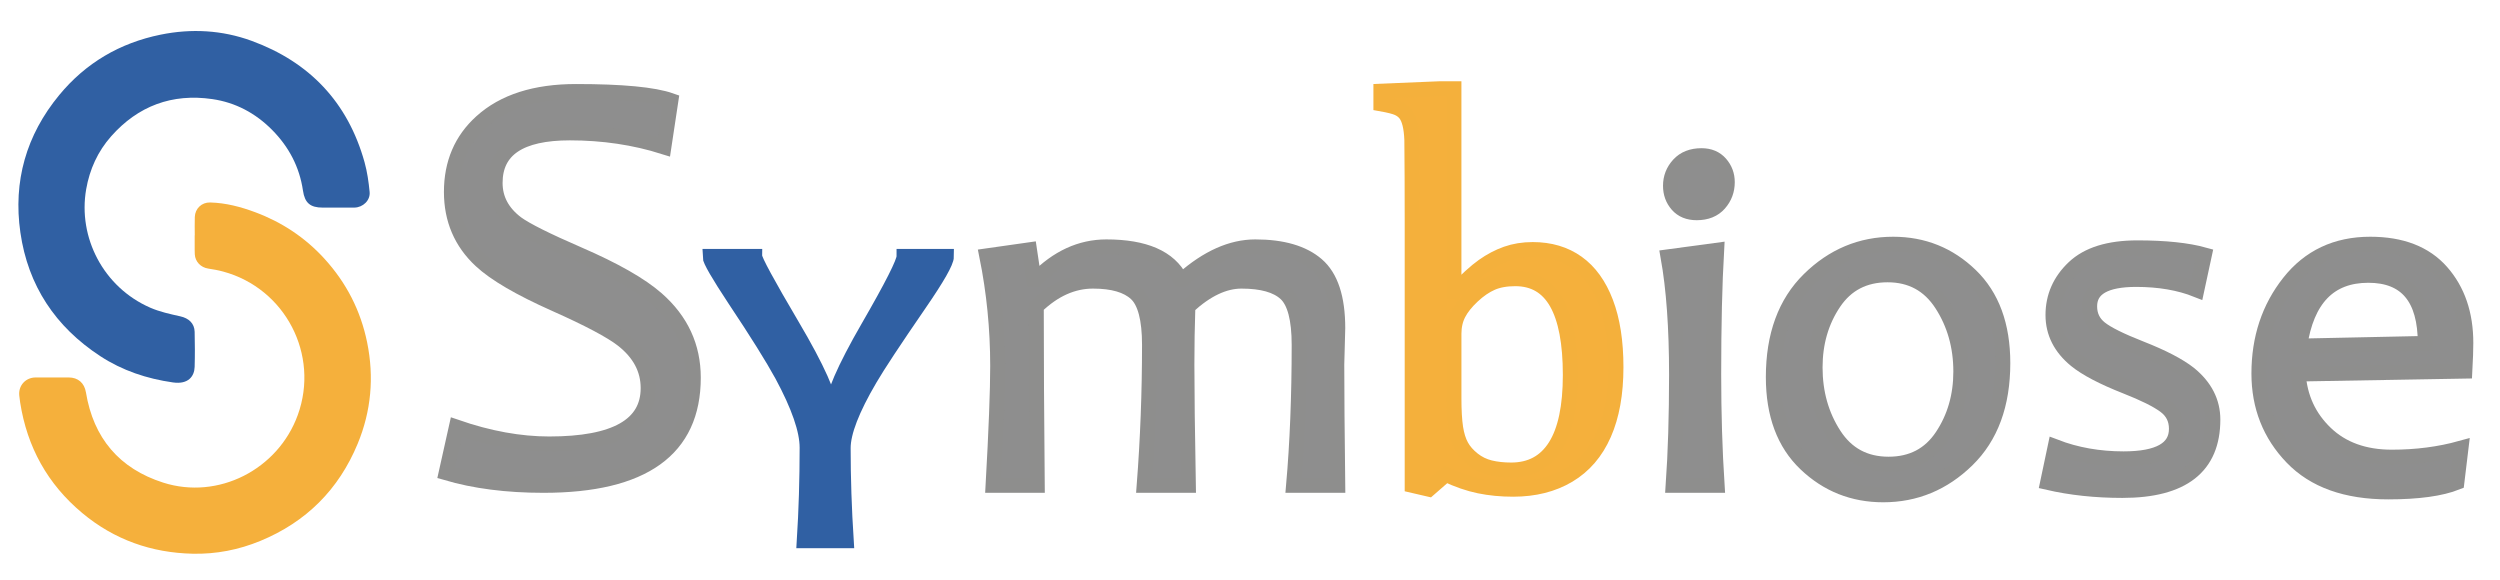
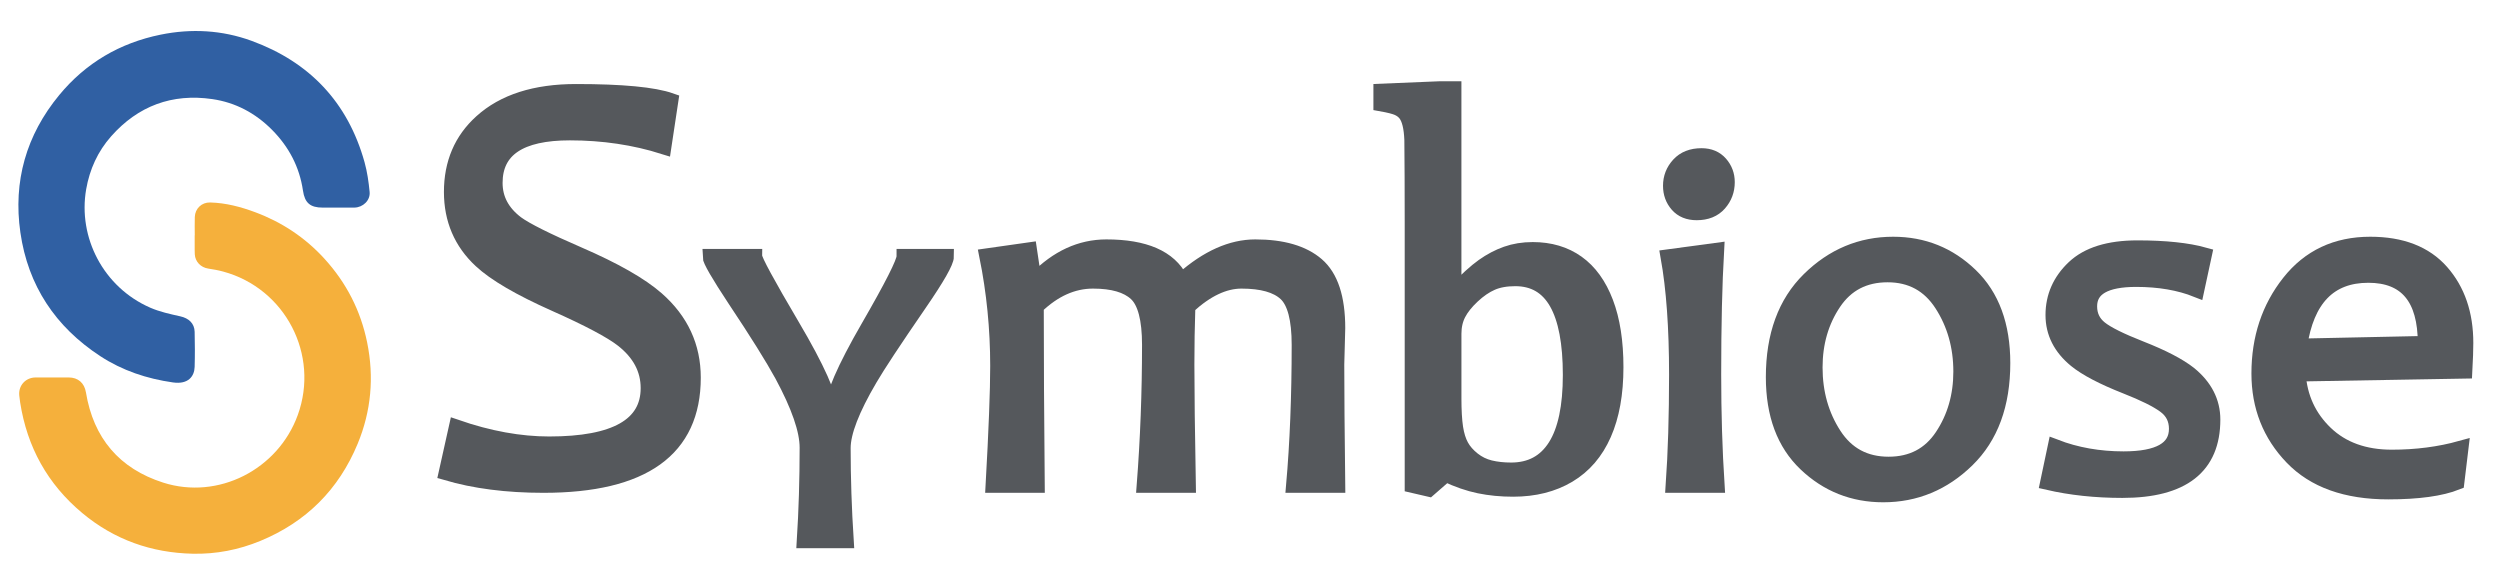
<svg xmlns="http://www.w3.org/2000/svg" version="1.1" id="Layer_1" x="0px" y="0px" width="500px" height="116px" viewBox="0 0 500 116" enable-background="new 0 0 500 116" xml:space="preserve">
  <g>
    <path fill-rule="evenodd" clip-rule="evenodd" fill="#3060A3" d="M67.282,41.522c-0.915,0-1.829,0-2.743,0   c-2.499,0-3.585-0.947-3.944-3.391c-0.698-4.749-2.823-8.774-6.193-12.169c-3.318-3.344-7.319-5.471-11.946-6.143   c-8.033-1.166-14.834,1.354-20.227,7.444c-2.679,3.025-4.304,6.615-4.995,10.586c-1.673,9.626,3.43,19.587,12.813,23.688   c1.9,0.83,3.988,1.278,6.028,1.734c1.667,0.371,2.816,1.4,2.854,3.094c0.052,2.341,0.072,4.687-0.001,7.027   c-0.057,1.831-1.235,3.537-4.341,3.094c-5.21-0.744-10.114-2.365-14.539-5.262C11.071,65.351,5.601,57.113,4.076,46.5   c-1.471-10.24,1.162-19.479,7.771-27.488c5.303-6.426,12.117-10.414,20.261-12.078c6.158-1.258,12.304-0.92,18.184,1.224   C61.896,12.39,69.57,20.459,72.909,32.44c0.539,1.931,0.824,3.953,1.017,5.953c0.163,1.683-1.337,3.097-3.043,3.125   C69.682,41.539,68.482,41.522,67.282,41.522z" />
    <path fill-rule="evenodd" clip-rule="evenodd" fill="#F5B03C" d="M38.953,47.082c0-1.228-0.035-2.458,0.008-3.686   c0.06-1.684,1.376-2.943,3.063-2.901c3.131,0.078,6.134,0.874,9.036,1.956c5.339,1.993,9.984,5.07,13.84,9.305   c4.374,4.801,7.233,10.372,8.529,16.73c1.414,6.938,0.811,13.729-1.893,20.261c-3.788,9.15-10.295,15.653-19.473,19.437   c-4.316,1.78-8.837,2.66-13.485,2.561c-8.283-0.177-15.726-2.796-22.13-8.141c-6.94-5.792-11.024-13.198-12.417-22.11   c-0.07-0.45-0.122-0.903-0.173-1.356c-0.225-1.998,1.24-3.637,3.272-3.646c2.2-0.008,4.4-0.003,6.6-0.001   c1.89,0.001,3.15,1.111,3.457,2.978c1.501,9.145,6.68,15.258,15.464,18.059c10.99,3.503,22.941-2.609,26.901-13.517   c4.383-12.074-2.5-25.331-14.916-28.697c-0.981-0.266-1.991-0.447-2.997-0.6c-1.484-0.225-2.602-1.37-2.681-2.86   c-0.033-0.626-0.019-1.256-0.022-1.884c-0.003-0.629-0.001-1.259-0.001-1.887C38.942,47.082,38.948,47.082,38.953,47.082z" />
  </g>
  <g>
-     <path fill="#3060A3" stroke="#3060A3" stroke-width="3" stroke-miterlimit="10" d="M189.281,51.29c0,1.075-1.79,4.221-5.37,9.43   c-5.064,7.363-8.368,12.369-9.91,15.019c-3.58,6.082-5.371,10.711-5.371,13.882c0,5.997,0.205,12.167,0.612,18.513h-8.382   c0.378-6.026,0.567-12.225,0.567-18.6c0-3.493-1.674-8.338-5.021-14.538c-1.892-3.462-5.021-8.469-9.387-15.018   c-3.347-5.065-5.021-7.959-5.021-8.688h8.95c0,0.756,2.511,5.391,7.531,13.904c5.021,8.513,7.531,14.138,7.531,16.875h0.437   c0-2.765,2.394-8.295,7.182-16.59s7.182-13.025,7.182-14.189H189.281z" />
-     <path fill="#F5B03C" stroke="#F4B03C" stroke-width="3" stroke-miterlimit="10" d="M290.785,58.307l0.193,0.048   c2.264-2.36,4.146-4.075,5.652-5.143c1.504-1.066,3.055-1.883,4.656-2.449c1.6-0.565,3.355-0.849,5.264-0.849   c3.459,0,6.428,0.881,8.9,2.644c2.475,1.763,4.383,4.406,5.725,7.932c1.342,3.524,2.014,7.842,2.014,12.952   c0,5.271-0.801,9.726-2.402,13.363c-1.6,3.639-3.961,6.387-7.082,8.247c-3.121,1.859-6.814,2.789-11.084,2.789   c-2.393,0-4.65-0.219-6.768-0.655c-2.119-0.437-4.342-1.204-6.67-2.305l-3.395,2.96l-3.348-0.776V44.336   c0-3.105-0.023-15.168-0.072-16.396s-0.178-2.271-0.389-3.128c-0.211-0.857-0.502-1.528-0.873-2.014s-0.873-0.873-1.504-1.165   c-0.631-0.29-1.77-0.581-3.42-0.872v-2.522l11.74-0.485h2.861V58.307z M290.785,79.602c0,2.489,0.113,4.471,0.338,5.942   c0.227,1.471,0.607,2.691,1.141,3.662c0.533,0.97,1.311,1.859,2.33,2.667c1.018,0.81,2.158,1.367,3.418,1.674   c1.262,0.308,2.67,0.461,4.221,0.461c3.881,0,6.824-1.584,8.828-4.754c2.006-3.169,3.008-7.923,3.008-14.261   c0-6.403-0.914-11.214-2.74-14.432s-4.584-4.826-8.27-4.826c-1.844,0-3.414,0.283-4.707,0.849   c-1.293,0.566-2.578,1.447-3.855,2.645c-1.277,1.195-2.217,2.377-2.814,3.541s-0.896,2.489-0.896,3.977V79.602z" />
+     <path fill="#55585C" stroke="#55585C" stroke-width="3" stroke-miterlimit="10" d="M189.281,51.29c0,1.075-1.79,4.221-5.37,9.43   c-5.064,7.363-8.368,12.369-9.91,15.019c-3.58,6.082-5.371,10.711-5.371,13.882c0,5.997,0.205,12.167,0.612,18.513h-8.382   c0.378-6.026,0.567-12.225,0.567-18.6c0-3.493-1.674-8.338-5.021-14.538c-1.892-3.462-5.021-8.469-9.387-15.018   c-3.347-5.065-5.021-7.959-5.021-8.688h8.95c0,0.756,2.511,5.391,7.531,13.904c5.021,8.513,7.531,14.138,7.531,16.875h0.437   c0-2.765,2.394-8.295,7.182-16.59s7.182-13.025,7.182-14.189H189.281z" />
+     <path fill="#55585C" stroke="#55585C" stroke-width="3" stroke-miterlimit="10" d="M290.785,58.307l0.193,0.048   c2.264-2.36,4.146-4.075,5.652-5.143c1.504-1.066,3.055-1.883,4.656-2.449c1.6-0.565,3.355-0.849,5.264-0.849   c3.459,0,6.428,0.881,8.9,2.644c2.475,1.763,4.383,4.406,5.725,7.932c1.342,3.524,2.014,7.842,2.014,12.952   c0,5.271-0.801,9.726-2.402,13.363c-1.6,3.639-3.961,6.387-7.082,8.247c-3.121,1.859-6.814,2.789-11.084,2.789   c-2.393,0-4.65-0.219-6.768-0.655c-2.119-0.437-4.342-1.204-6.67-2.305l-3.395,2.96l-3.348-0.776V44.336   c0-3.105-0.023-15.168-0.072-16.396s-0.178-2.271-0.389-3.128c-0.211-0.857-0.502-1.528-0.873-2.014s-0.873-0.873-1.504-1.165   c-0.631-0.29-1.77-0.581-3.42-0.872v-2.522l11.74-0.485h2.861V58.307z M290.785,79.602c0,2.489,0.113,4.471,0.338,5.942   c0.227,1.471,0.607,2.691,1.141,3.662c0.533,0.97,1.311,1.859,2.33,2.667c1.018,0.81,2.158,1.367,3.418,1.674   c1.262,0.308,2.67,0.461,4.221,0.461c3.881,0,6.824-1.584,8.828-4.754c2.006-3.169,3.008-7.923,3.008-14.261   c0-6.403-0.914-11.214-2.74-14.432s-4.584-4.826-8.27-4.826c-1.844,0-3.414,0.283-4.707,0.849   c-1.293,0.566-2.578,1.447-3.855,2.645c-1.277,1.195-2.217,2.377-2.814,3.541s-0.896,2.489-0.896,3.977V79.602z" />
    <g>
      <g>
        <g>
          <g>
-             <path fill="#8E8E8E" d="M138.656,75.527c0,14.357-9.993,21.537-29.978,21.537c-7.294,0-13.776-0.835-19.442-2.503l2.037-9.14       c6.521,2.252,12.709,3.375,18.569,3.375c13.194,0,19.792-3.725,19.792-11.175c0-3.765-1.706-6.985-5.122-9.663       c-2.29-1.784-6.791-4.171-13.505-7.159c-7.062-3.145-12.01-6.034-14.844-8.675c-3.919-3.646-5.877-8.227-5.877-13.736       c0-5.743,1.997-10.421,5.995-14.028c4.462-4.037,10.769-6.054,18.918-6.054c9.237,0,15.561,0.601,18.977,1.804l-1.397,9.256       c-5.899-1.863-12.167-2.795-18.803-2.795c-9.972,0-14.958,3.337-14.958,10.013c0,3.22,1.435,5.918,4.307,8.091       c1.861,1.358,5.977,3.416,12.339,6.172c7.258,3.142,12.497,6.129,15.717,8.963C136.23,64.079,138.656,69.317,138.656,75.527z" />
+             <path fill="#55585C" d="M138.656,75.527c0,14.357-9.993,21.537-29.978,21.537c-7.294,0-13.776-0.835-19.442-2.503l2.037-9.14       c6.521,2.252,12.709,3.375,18.569,3.375c13.194,0,19.792-3.725,19.792-11.175c0-3.765-1.706-6.985-5.122-9.663       c-2.29-1.784-6.791-4.171-13.505-7.159c-7.062-3.145-12.01-6.034-14.844-8.675c-3.919-3.646-5.877-8.227-5.877-13.736       c0-5.743,1.997-10.421,5.995-14.028c4.462-4.037,10.769-6.054,18.918-6.054c9.237,0,15.561,0.601,18.977,1.804l-1.397,9.256       c-5.899-1.863-12.167-2.795-18.803-2.795c-9.972,0-14.958,3.337-14.958,10.013c0,3.22,1.435,5.918,4.307,8.091       c1.861,1.358,5.977,3.416,12.339,6.172c7.258,3.142,12.497,6.129,15.717,8.963C136.23,64.079,138.656,69.317,138.656,75.527z" />
          </g>
          <g>
-             <path fill="none" stroke="#8E8E8D" stroke-width="3" stroke-miterlimit="10" d="M138.656,75.527       c0,14.357-9.993,21.537-29.978,21.537c-7.294,0-13.776-0.835-19.442-2.503l2.037-9.14c6.521,2.252,12.709,3.375,18.569,3.375       c13.194,0,19.792-3.725,19.792-11.175c0-3.765-1.706-6.985-5.122-9.663c-2.29-1.784-6.791-4.171-13.505-7.159       c-7.062-3.145-12.01-6.034-14.844-8.675c-3.919-3.646-5.877-8.227-5.877-13.736c0-5.743,1.997-10.421,5.995-14.028       c4.462-4.037,10.769-6.054,18.918-6.054c9.237,0,15.561,0.601,18.977,1.804l-1.397,9.256       c-5.899-1.863-12.167-2.795-18.803-2.795c-9.972,0-14.958,3.337-14.958,10.013c0,3.22,1.435,5.918,4.307,8.091       c1.861,1.358,5.977,3.416,12.339,6.172c7.258,3.142,12.497,6.129,15.717,8.963C136.23,64.079,138.656,69.317,138.656,75.527z" />
+             <path fill="none" stroke="#55585C" stroke-width="3" stroke-miterlimit="10" d="M138.656,75.527       c0,14.357-9.993,21.537-29.978,21.537c-7.294,0-13.776-0.835-19.442-2.503l2.037-9.14c6.521,2.252,12.709,3.375,18.569,3.375       c13.194,0,19.792-3.725,19.792-11.175c0-3.765-1.706-6.985-5.122-9.663c-2.29-1.784-6.791-4.171-13.505-7.159       c-7.062-3.145-12.01-6.034-14.844-8.675c-3.919-3.646-5.877-8.227-5.877-13.736c0-5.743,1.997-10.421,5.995-14.028       c4.462-4.037,10.769-6.054,18.918-6.054c9.237,0,15.561,0.601,18.977,1.804l-1.397,9.256       c-5.899-1.863-12.167-2.795-18.803-2.795c-9.972,0-14.958,3.337-14.958,10.013c0,3.22,1.435,5.918,4.307,8.091       c1.861,1.358,5.977,3.416,12.339,6.172c7.258,3.142,12.497,6.129,15.717,8.963C136.23,64.079,138.656,69.317,138.656,75.527z" />
          </g>
        </g>
        <g>
          <g>
-             <path fill="#8E8E8E" d="M259.836,68.978c0-5.174-0.896-8.594-2.691-10.259c-1.795-1.666-4.746-2.499-8.854-2.499       c-3.459,0-7.033,1.698-10.72,5.094c-0.13,3.945-0.194,7.81-0.194,11.594c0,5.4,0.098,13.453,0.291,24.157h-8.828       c0.712-9.217,1.067-18.579,1.067-28.087c0-5.174-0.897-8.594-2.692-10.259c-1.795-1.666-4.665-2.499-8.61-2.499       c-4.042,0-7.826,1.698-11.351,5.094c0,10.251,0.064,22.168,0.193,35.751h-8.828c0.615-10.995,0.922-18.951,0.922-23.866       c0-7.471-0.728-14.811-2.184-22.022l8.538-1.213l0.873,5.869h0.485c4.204-4.302,8.877-6.452,14.019-6.452       c7.665,0,12.597,2.15,14.795,6.452h0.534c4.883-4.302,9.701-6.452,14.456-6.452c5.434,0,9.539,1.197,12.32,3.59       c2.781,2.394,4.172,6.613,4.172,12.661c0,0.614-0.031,1.827-0.096,3.638c-0.066,1.812-0.098,3.024-0.098,3.639       c0,5.4,0.064,13.453,0.193,24.157h-8.828C259.465,88.592,259.836,79.229,259.836,68.978z" />
+             <path fill="#55585C" d="M259.836,68.978c0-5.174-0.896-8.594-2.691-10.259c-1.795-1.666-4.746-2.499-8.854-2.499       c-3.459,0-7.033,1.698-10.72,5.094c-0.13,3.945-0.194,7.81-0.194,11.594c0,5.4,0.098,13.453,0.291,24.157h-8.828       c0.712-9.217,1.067-18.579,1.067-28.087c0-5.174-0.897-8.594-2.692-10.259c-1.795-1.666-4.665-2.499-8.61-2.499       c-4.042,0-7.826,1.698-11.351,5.094c0,10.251,0.064,22.168,0.193,35.751h-8.828c0.615-10.995,0.922-18.951,0.922-23.866       c0-7.471-0.728-14.811-2.184-22.022l8.538-1.213l0.873,5.869h0.485c4.204-4.302,8.877-6.452,14.019-6.452       c7.665,0,12.597,2.15,14.795,6.452h0.534c4.883-4.302,9.701-6.452,14.456-6.452c5.434,0,9.539,1.197,12.32,3.59       c2.781,2.394,4.172,6.613,4.172,12.661c0,0.614-0.031,1.827-0.096,3.638c-0.066,1.812-0.098,3.024-0.098,3.639       c0,5.4,0.064,13.453,0.193,24.157h-8.828C259.465,88.592,259.836,79.229,259.836,68.978z" />
          </g>
          <g>
-             <path fill="none" stroke="#8E8E8D" stroke-width="3" stroke-miterlimit="10" d="M259.836,68.978       c0-5.174-0.896-8.594-2.691-10.259c-1.795-1.666-4.746-2.499-8.854-2.499c-3.459,0-7.033,1.698-10.72,5.094       c-0.13,3.945-0.194,7.81-0.194,11.594c0,5.4,0.098,13.453,0.291,24.157h-8.828c0.712-9.217,1.067-18.579,1.067-28.087       c0-5.174-0.897-8.594-2.692-10.259c-1.795-1.666-4.665-2.499-8.61-2.499c-4.042,0-7.826,1.698-11.351,5.094       c0,10.251,0.064,22.168,0.193,35.751h-8.828c0.615-10.995,0.922-18.951,0.922-23.866c0-7.471-0.728-14.811-2.184-22.022       l8.538-1.213l0.873,5.869h0.485c4.204-4.302,8.877-6.452,14.019-6.452c7.665,0,12.597,2.15,14.795,6.452h0.534       c4.883-4.302,9.701-6.452,14.456-6.452c5.434,0,9.539,1.197,12.32,3.59c2.781,2.394,4.172,6.613,4.172,12.661       c0,0.614-0.031,1.827-0.096,3.638c-0.066,1.812-0.098,3.024-0.098,3.639c0,5.4,0.064,13.453,0.193,24.157h-8.828       C259.465,88.592,259.836,79.229,259.836,68.978z" />
+             <path fill="none" stroke="#55585C" stroke-width="3" stroke-miterlimit="10" d="M259.836,68.978       c0-5.174-0.896-8.594-2.691-10.259c-1.795-1.666-4.746-2.499-8.854-2.499c-3.459,0-7.033,1.698-10.72,5.094       c-0.13,3.945-0.194,7.81-0.194,11.594c0,5.4,0.098,13.453,0.291,24.157h-8.828c0.712-9.217,1.067-18.579,1.067-28.087       c0-5.174-0.897-8.594-2.692-10.259c-1.795-1.666-4.665-2.499-8.61-2.499c-4.042,0-7.826,1.698-11.351,5.094       c0,10.251,0.064,22.168,0.193,35.751h-8.828c0.615-10.995,0.922-18.951,0.922-23.866c0-7.471-0.728-14.811-2.184-22.022       l8.538-1.213l0.873,5.869h0.485c4.204-4.302,8.877-6.452,14.019-6.452c7.665,0,12.597,2.15,14.795,6.452h0.534       c4.883-4.302,9.701-6.452,14.456-6.452c5.434,0,9.539,1.197,12.32,3.59c2.781,2.394,4.172,6.613,4.172,12.661       c0,0.614-0.031,1.827-0.096,3.638c-0.066,1.812-0.098,3.024-0.098,3.639c0,5.4,0.064,13.453,0.193,24.157h-8.828       C259.465,88.592,259.836,79.229,259.836,68.978z" />
          </g>
        </g>
        <g>
          <g>
-             <path fill="#8E8E8E" d="M343.416,97.064h-8.779c0.451-6.468,0.678-13.857,0.678-22.169c0-9.346-0.564-17.188-1.697-23.526       l9.701-1.31c-0.387,6.759-0.58,15.038-0.58,24.836C342.738,82.657,342.963,90.047,343.416,97.064z M345.453,36.429       c0,1.649-0.533,3.08-1.602,4.293c-1.064,1.213-2.57,1.819-4.51,1.819c-1.65,0-2.934-0.525-3.855-1.577       c-0.922-1.051-1.383-2.319-1.383-3.808c0-1.617,0.549-3.023,1.648-4.221c1.1-1.196,2.619-1.795,4.559-1.795       c1.586,0,2.838,0.526,3.76,1.577S345.453,35.006,345.453,36.429z" />
+             <path fill="#55585C" d="M343.416,97.064h-8.779c0.451-6.468,0.678-13.857,0.678-22.169c0-9.346-0.564-17.188-1.697-23.526       l9.701-1.31c-0.387,6.759-0.58,15.038-0.58,24.836C342.738,82.657,342.963,90.047,343.416,97.064z M345.453,36.429       c0,1.649-0.533,3.08-1.602,4.293c-1.064,1.213-2.57,1.819-4.51,1.819c-1.65,0-2.934-0.525-3.855-1.577       c-0.922-1.051-1.383-2.319-1.383-3.808c0-1.617,0.549-3.023,1.648-4.221c1.1-1.196,2.619-1.795,4.559-1.795       c1.586,0,2.838,0.526,3.76,1.577S345.453,35.006,345.453,36.429z" />
          </g>
          <g>
-             <path fill="none" stroke="#8E8E8D" stroke-width="3" stroke-miterlimit="10" d="M343.416,97.064h-8.779       c0.451-6.468,0.678-13.857,0.678-22.169c0-9.346-0.564-17.188-1.697-23.526l9.701-1.31c-0.387,6.759-0.58,15.038-0.58,24.836       C342.738,82.657,342.963,90.047,343.416,97.064z M345.453,36.429c0,1.649-0.533,3.08-1.602,4.293       c-1.064,1.213-2.57,1.819-4.51,1.819c-1.65,0-2.934-0.525-3.855-1.577c-0.922-1.051-1.383-2.319-1.383-3.808       c0-1.617,0.549-3.023,1.648-4.221c1.1-1.196,2.619-1.795,4.559-1.795c1.586,0,2.838,0.526,3.76,1.577       S345.453,35.006,345.453,36.429z" />
+             <path fill="none" stroke="#55585C" stroke-width="3" stroke-miterlimit="10" d="M343.416,97.064h-8.779       c0.451-6.468,0.678-13.857,0.678-22.169c0-9.346-0.564-17.188-1.697-23.526l9.701-1.31c-0.387,6.759-0.58,15.038-0.58,24.836       C342.738,82.657,342.963,90.047,343.416,97.064z M345.453,36.429c0,1.649-0.533,3.08-1.602,4.293       c-1.064,1.213-2.57,1.819-4.51,1.819c-1.65,0-2.934-0.525-3.855-1.577c-0.922-1.051-1.383-2.319-1.383-3.808       c0-1.617,0.549-3.023,1.648-4.221c1.1-1.196,2.619-1.795,4.559-1.795c1.586,0,2.838,0.526,3.76,1.577       S345.453,35.006,345.453,36.429z" />
          </g>
        </g>
        <g>
          <g>
-             <path fill="#8E8E8E" d="M400.559,72.616c0,8.278-2.377,14.739-7.131,19.379c-4.752,4.641-10.348,6.962-16.783,6.962       c-6.016,0-11.18-2.055-15.498-6.162c-4.318-4.106-6.477-9.895-6.477-17.366c0-8.343,2.385-14.859,7.154-19.548       c4.771-4.689,10.373-7.033,16.809-7.033c6.016,0,11.174,2.077,15.475,6.232C398.408,59.236,400.559,65.081,400.559,72.616z        M392.168,74.314c0-5.046-1.27-9.532-3.809-13.462c-2.539-3.929-6.152-5.894-10.842-5.894c-4.656,0-8.238,1.859-10.744,5.579       c-2.506,3.719-3.76,8.035-3.76,12.951c0,5.077,1.27,9.572,3.809,13.485c2.537,3.912,6.168,5.869,10.891,5.869       c4.656,0,8.229-1.867,10.719-5.603S392.168,79.196,392.168,74.314z" />
+             <path fill="#55585C" d="M400.559,72.616c0,8.278-2.377,14.739-7.131,19.379c-4.752,4.641-10.348,6.962-16.783,6.962       c-6.016,0-11.18-2.055-15.498-6.162c-4.318-4.106-6.477-9.895-6.477-17.366c0-8.343,2.385-14.859,7.154-19.548       c4.771-4.689,10.373-7.033,16.809-7.033c6.016,0,11.174,2.077,15.475,6.232C398.408,59.236,400.559,65.081,400.559,72.616z        M392.168,74.314c0-5.046-1.27-9.532-3.809-13.462c-2.539-3.929-6.152-5.894-10.842-5.894c-4.656,0-8.238,1.859-10.744,5.579       c-2.506,3.719-3.76,8.035-3.76,12.951c0,5.077,1.27,9.572,3.809,13.485c2.537,3.912,6.168,5.869,10.891,5.869       c4.656,0,8.229-1.867,10.719-5.603S392.168,79.196,392.168,74.314z" />
          </g>
          <g>
-             <path fill="none" stroke="#8E8E8D" stroke-width="3" stroke-miterlimit="10" d="M400.559,72.616       c0,8.278-2.377,14.739-7.131,19.379c-4.752,4.641-10.348,6.962-16.783,6.962c-6.016,0-11.18-2.055-15.498-6.162       c-4.318-4.106-6.477-9.895-6.477-17.366c0-8.343,2.385-14.859,7.154-19.548c4.771-4.689,10.373-7.033,16.809-7.033       c6.016,0,11.174,2.077,15.475,6.232C398.408,59.236,400.559,65.081,400.559,72.616z M392.168,74.314       c0-5.046-1.27-9.532-3.809-13.462c-2.539-3.929-6.152-5.894-10.842-5.894c-4.656,0-8.238,1.859-10.744,5.579       c-2.506,3.719-3.76,8.035-3.76,12.951c0,5.077,1.27,9.572,3.809,13.485c2.537,3.912,6.168,5.869,10.891,5.869       c4.656,0,8.229-1.867,10.719-5.603S392.168,79.196,392.168,74.314z" />
+             <path fill="none" stroke="#55585C" stroke-width="3" stroke-miterlimit="10" d="M400.559,72.616       c0,8.278-2.377,14.739-7.131,19.379c-4.752,4.641-10.348,6.962-16.783,6.962c-6.016,0-11.18-2.055-15.498-6.162       c-4.318-4.106-6.477-9.895-6.477-17.366c0-8.343,2.385-14.859,7.154-19.548c4.771-4.689,10.373-7.033,16.809-7.033       c6.016,0,11.174,2.077,15.475,6.232C398.408,59.236,400.559,65.081,400.559,72.616z M392.168,74.314       c0-5.046-1.27-9.532-3.809-13.462c-2.539-3.929-6.152-5.894-10.842-5.894c-4.656,0-8.238,1.859-10.744,5.579       c-2.506,3.719-3.76,8.035-3.76,12.951c0,5.077,1.27,9.572,3.809,13.485c2.537,3.912,6.168,5.869,10.891,5.869       c4.656,0,8.229-1.867,10.719-5.603S392.168,79.196,392.168,74.314z" />
          </g>
        </g>
        <g>
          <g>
-             <path fill="#8E8E8E" d="M442.568,83.919c0,9.442-6.031,14.164-18.094,14.164c-5.336,0-10.316-0.534-14.941-1.601l1.504-7.131       c4.203,1.617,8.764,2.425,13.68,2.425c7.049,0,10.574-2.005,10.574-6.015c0-1.939-0.783-3.485-2.354-4.632       c-1.566-1.148-4.162-2.434-7.785-3.857c-4.592-1.811-7.922-3.557-9.992-5.239c-3.039-2.489-4.559-5.497-4.559-9.021       c0-3.687,1.391-6.848,4.17-9.484c2.781-2.635,7.018-3.953,12.709-3.953c5.564,0,10.025,0.469,13.391,1.406l-1.506,6.985       c-3.492-1.39-7.533-2.085-12.127-2.085c-6.207,0-9.313,1.794-9.313,5.384c0,1.812,0.695,3.275,2.086,4.391       c1.391,1.116,4.107,2.465,8.148,4.05c4.365,1.714,7.6,3.396,9.703,5.046C440.998,77.306,442.568,80.361,442.568,83.919z" />
+             <path fill="#55585C" d="M442.568,83.919c0,9.442-6.031,14.164-18.094,14.164c-5.336,0-10.316-0.534-14.941-1.601l1.504-7.131       c4.203,1.617,8.764,2.425,13.68,2.425c7.049,0,10.574-2.005,10.574-6.015c0-1.939-0.783-3.485-2.354-4.632       c-1.566-1.148-4.162-2.434-7.785-3.857c-4.592-1.811-7.922-3.557-9.992-5.239c-3.039-2.489-4.559-5.497-4.559-9.021       c0-3.687,1.391-6.848,4.17-9.484c2.781-2.635,7.018-3.953,12.709-3.953c5.564,0,10.025,0.469,13.391,1.406l-1.506,6.985       c-3.492-1.39-7.533-2.085-12.127-2.085c-6.207,0-9.313,1.794-9.313,5.384c0,1.812,0.695,3.275,2.086,4.391       c1.391,1.116,4.107,2.465,8.148,4.05c4.365,1.714,7.6,3.396,9.703,5.046C440.998,77.306,442.568,80.361,442.568,83.919z" />
          </g>
          <g>
-             <path fill="none" stroke="#8E8E8D" stroke-width="3" stroke-miterlimit="10" d="M442.568,83.919       c0,9.442-6.031,14.164-18.094,14.164c-5.336,0-10.316-0.534-14.941-1.601l1.504-7.131c4.203,1.617,8.764,2.425,13.68,2.425       c7.049,0,10.574-2.005,10.574-6.015c0-1.939-0.783-3.485-2.354-4.632c-1.566-1.148-4.162-2.434-7.785-3.857       c-4.592-1.811-7.922-3.557-9.992-5.239c-3.039-2.489-4.559-5.497-4.559-9.021c0-3.687,1.391-6.848,4.17-9.484       c2.781-2.635,7.018-3.953,12.709-3.953c5.564,0,10.025,0.469,13.391,1.406l-1.506,6.985c-3.492-1.39-7.533-2.085-12.127-2.085       c-6.207,0-9.313,1.794-9.313,5.384c0,1.812,0.695,3.275,2.086,4.391c1.391,1.116,4.107,2.465,8.148,4.05       c4.365,1.714,7.6,3.396,9.703,5.046C440.998,77.306,442.568,80.361,442.568,83.919z" />
+             <path fill="none" stroke="#55585C" stroke-width="3" stroke-miterlimit="10" d="M442.568,83.919       c0,9.442-6.031,14.164-18.094,14.164c-5.336,0-10.316-0.534-14.941-1.601l1.504-7.131c4.203,1.617,8.764,2.425,13.68,2.425       c7.049,0,10.574-2.005,10.574-6.015c0-1.939-0.783-3.485-2.354-4.632c-1.566-1.148-4.162-2.434-7.785-3.857       c-4.592-1.811-7.922-3.557-9.992-5.239c-3.039-2.489-4.559-5.497-4.559-9.021c0-3.687,1.391-6.848,4.17-9.484       c2.781-2.635,7.018-3.953,12.709-3.953c5.564,0,10.025,0.469,13.391,1.406l-1.506,6.985c-3.492-1.39-7.533-2.085-12.127-2.085       c-6.207,0-9.313,1.794-9.313,5.384c0,1.812,0.695,3.275,2.086,4.391c1.391,1.116,4.107,2.465,8.148,4.05       c4.365,1.714,7.6,3.396,9.703,5.046C440.998,77.306,442.568,80.361,442.568,83.919z" />
          </g>
        </g>
        <g>
          <g>
-             <path fill="#8E8E8E" d="M493.162,68.59c0,1.358-0.064,3.233-0.193,5.627l-33.326,0.582c0.324,4.722,2.15,8.675,5.48,11.859       c3.332,3.187,7.746,4.779,13.244,4.779c4.914,0,9.523-0.599,13.826-1.795l-0.824,6.84c-3.172,1.261-7.746,1.892-13.73,1.892       c-8.406,0-14.818-2.296-19.232-6.889c-4.416-4.591-6.621-10.186-6.621-16.783c0-7.051,2.012-13.122,6.039-18.215       c4.025-5.094,9.434-7.64,16.225-7.64c6.242,0,10.988,1.842,14.238,5.528C491.539,58.063,493.162,62.801,493.162,68.59z        M485.061,68.688c0-9.088-3.799-13.632-11.398-13.632c-7.762,0-12.338,4.722-13.729,14.165L485.061,68.688z" />
+             <path fill="#55585C" d="M493.162,68.59c0,1.358-0.064,3.233-0.193,5.627l-33.326,0.582c0.324,4.722,2.15,8.675,5.48,11.859       c3.332,3.187,7.746,4.779,13.244,4.779c4.914,0,9.523-0.599,13.826-1.795l-0.824,6.84c-3.172,1.261-7.746,1.892-13.73,1.892       c-8.406,0-14.818-2.296-19.232-6.889c-4.416-4.591-6.621-10.186-6.621-16.783c0-7.051,2.012-13.122,6.039-18.215       c4.025-5.094,9.434-7.64,16.225-7.64c6.242,0,10.988,1.842,14.238,5.528C491.539,58.063,493.162,62.801,493.162,68.59z        M485.061,68.688c0-9.088-3.799-13.632-11.398-13.632c-7.762,0-12.338,4.722-13.729,14.165L485.061,68.688z" />
          </g>
          <g>
-             <path fill="none" stroke="#8E8E8D" stroke-width="3" stroke-miterlimit="10" d="M493.162,68.59       c0,1.358-0.064,3.233-0.193,5.627l-33.326,0.582c0.324,4.722,2.15,8.675,5.48,11.859c3.332,3.187,7.746,4.779,13.244,4.779       c4.914,0,9.523-0.599,13.826-1.795l-0.824,6.84c-3.172,1.261-7.746,1.892-13.73,1.892c-8.406,0-14.818-2.296-19.232-6.889       c-4.416-4.591-6.621-10.186-6.621-16.783c0-7.051,2.012-13.122,6.039-18.215c4.025-5.094,9.434-7.64,16.225-7.64       c6.242,0,10.988,1.842,14.238,5.528C491.539,58.063,493.162,62.801,493.162,68.59z M485.061,68.688       c0-9.088-3.799-13.632-11.398-13.632c-7.762,0-12.338,4.722-13.729,14.165L485.061,68.688z" />
+             <path fill="none" stroke="#55585C" stroke-width="3" stroke-miterlimit="10" d="M493.162,68.59       c0,1.358-0.064,3.233-0.193,5.627l-33.326,0.582c0.324,4.722,2.15,8.675,5.48,11.859c3.332,3.187,7.746,4.779,13.244,4.779       c4.914,0,9.523-0.599,13.826-1.795l-0.824,6.84c-3.172,1.261-7.746,1.892-13.73,1.892c-8.406,0-14.818-2.296-19.232-6.889       c-4.416-4.591-6.621-10.186-6.621-16.783c0-7.051,2.012-13.122,6.039-18.215c4.025-5.094,9.434-7.64,16.225-7.64       c6.242,0,10.988,1.842,14.238,5.528C491.539,58.063,493.162,62.801,493.162,68.59z M485.061,68.688       c0-9.088-3.799-13.632-11.398-13.632c-7.762,0-12.338,4.722-13.729,14.165L485.061,68.688z" />
          </g>
        </g>
      </g>
    </g>
  </g>
</svg>
